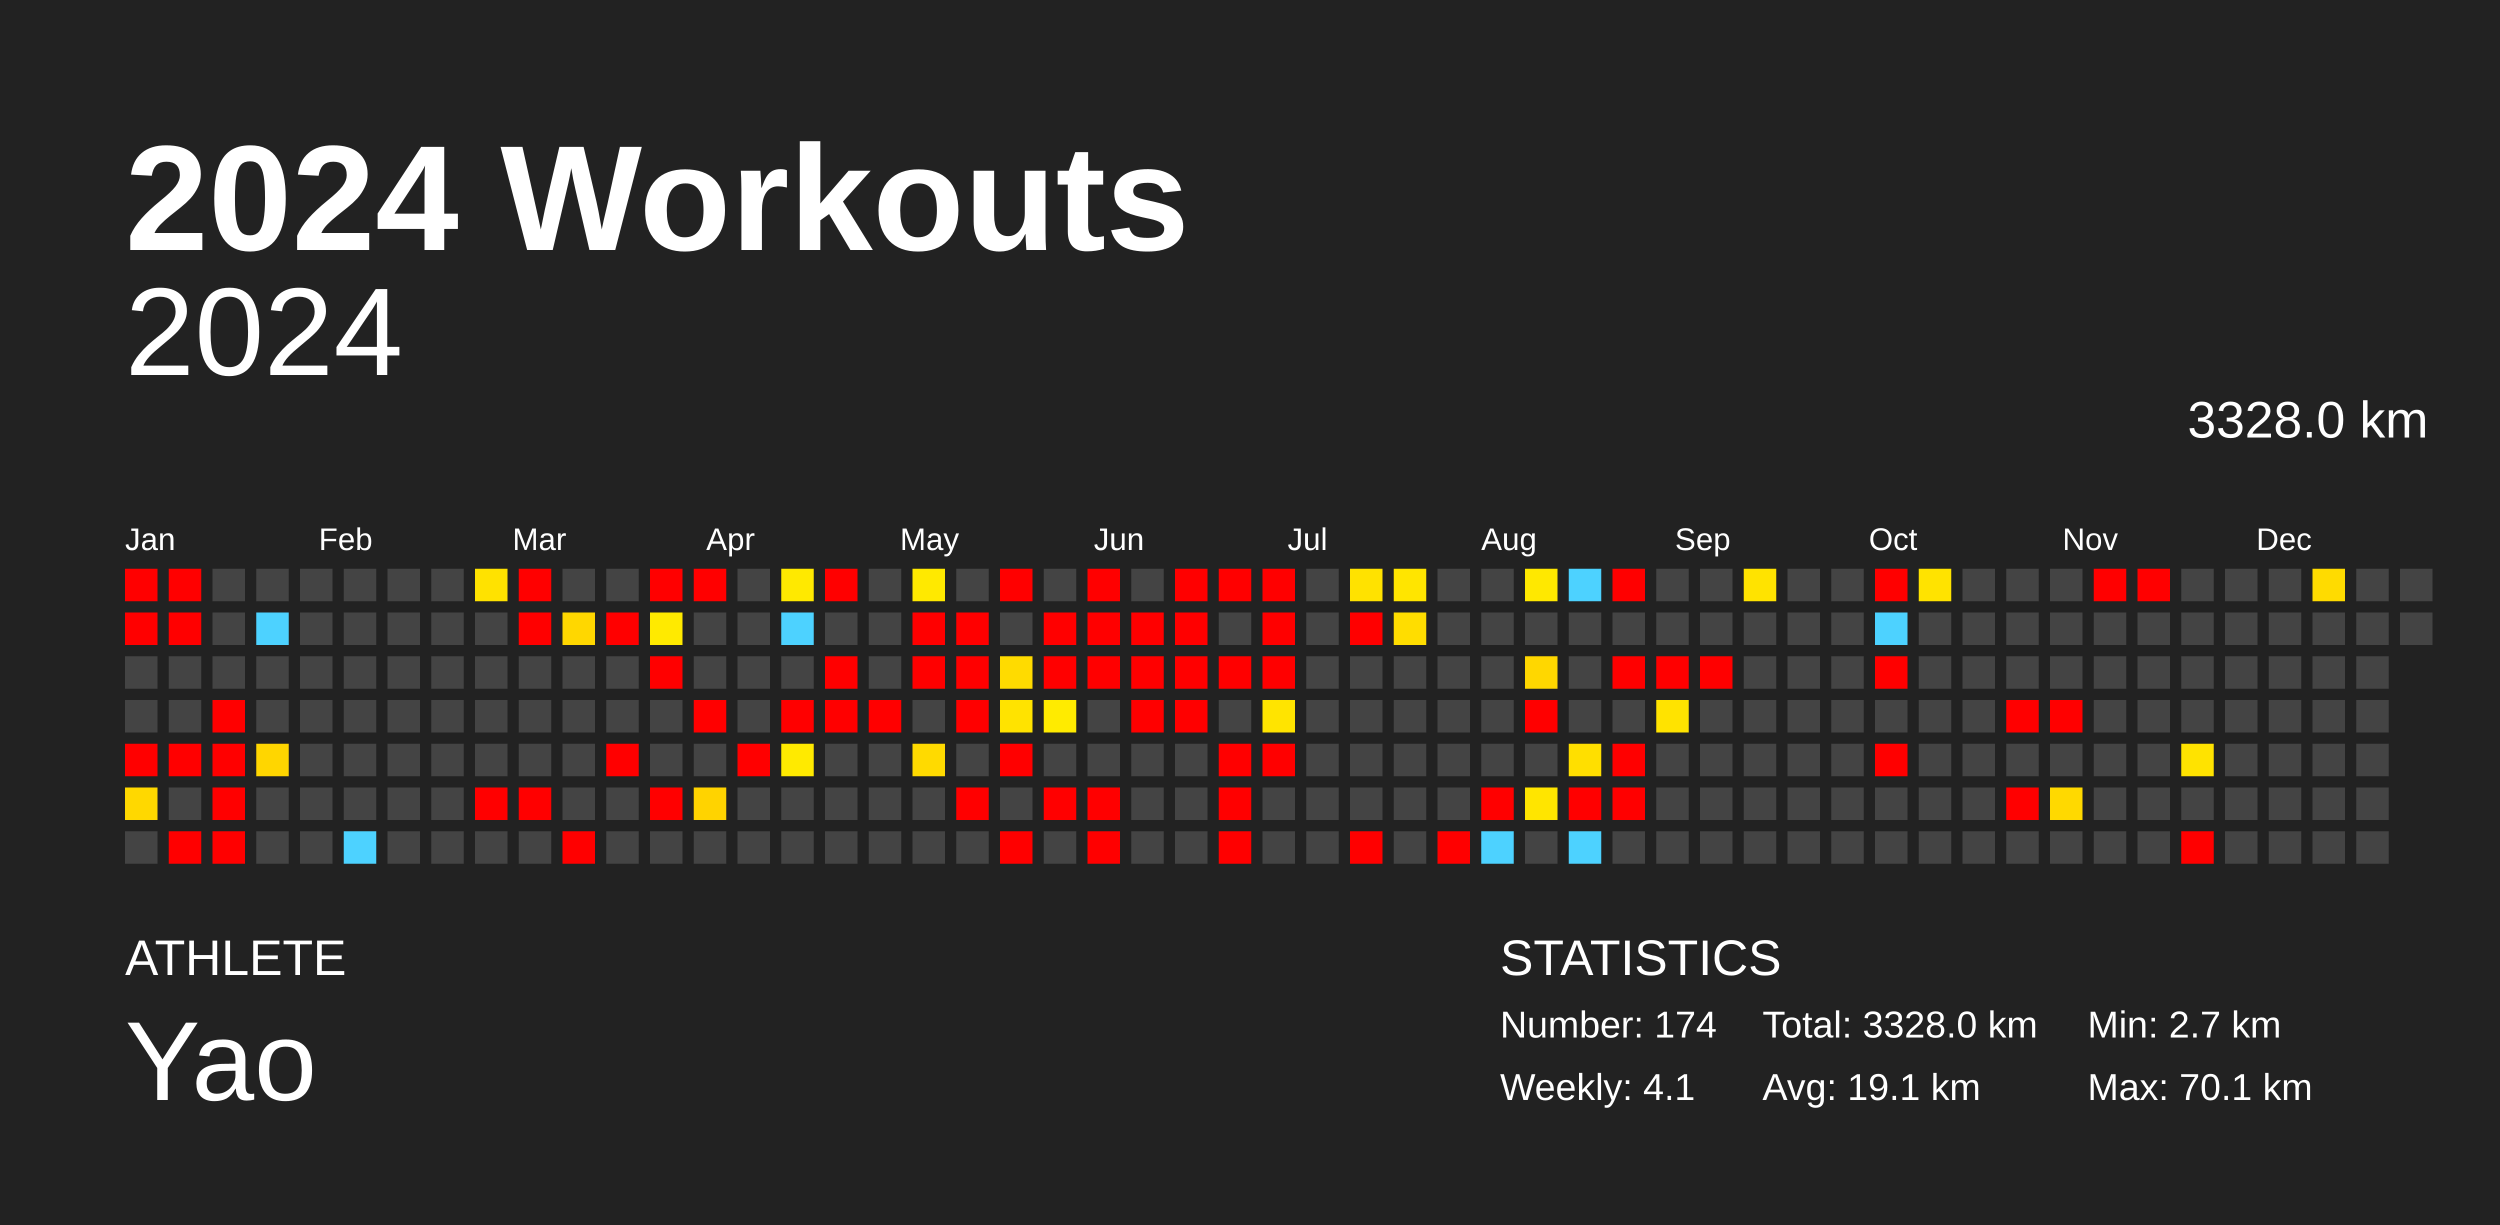
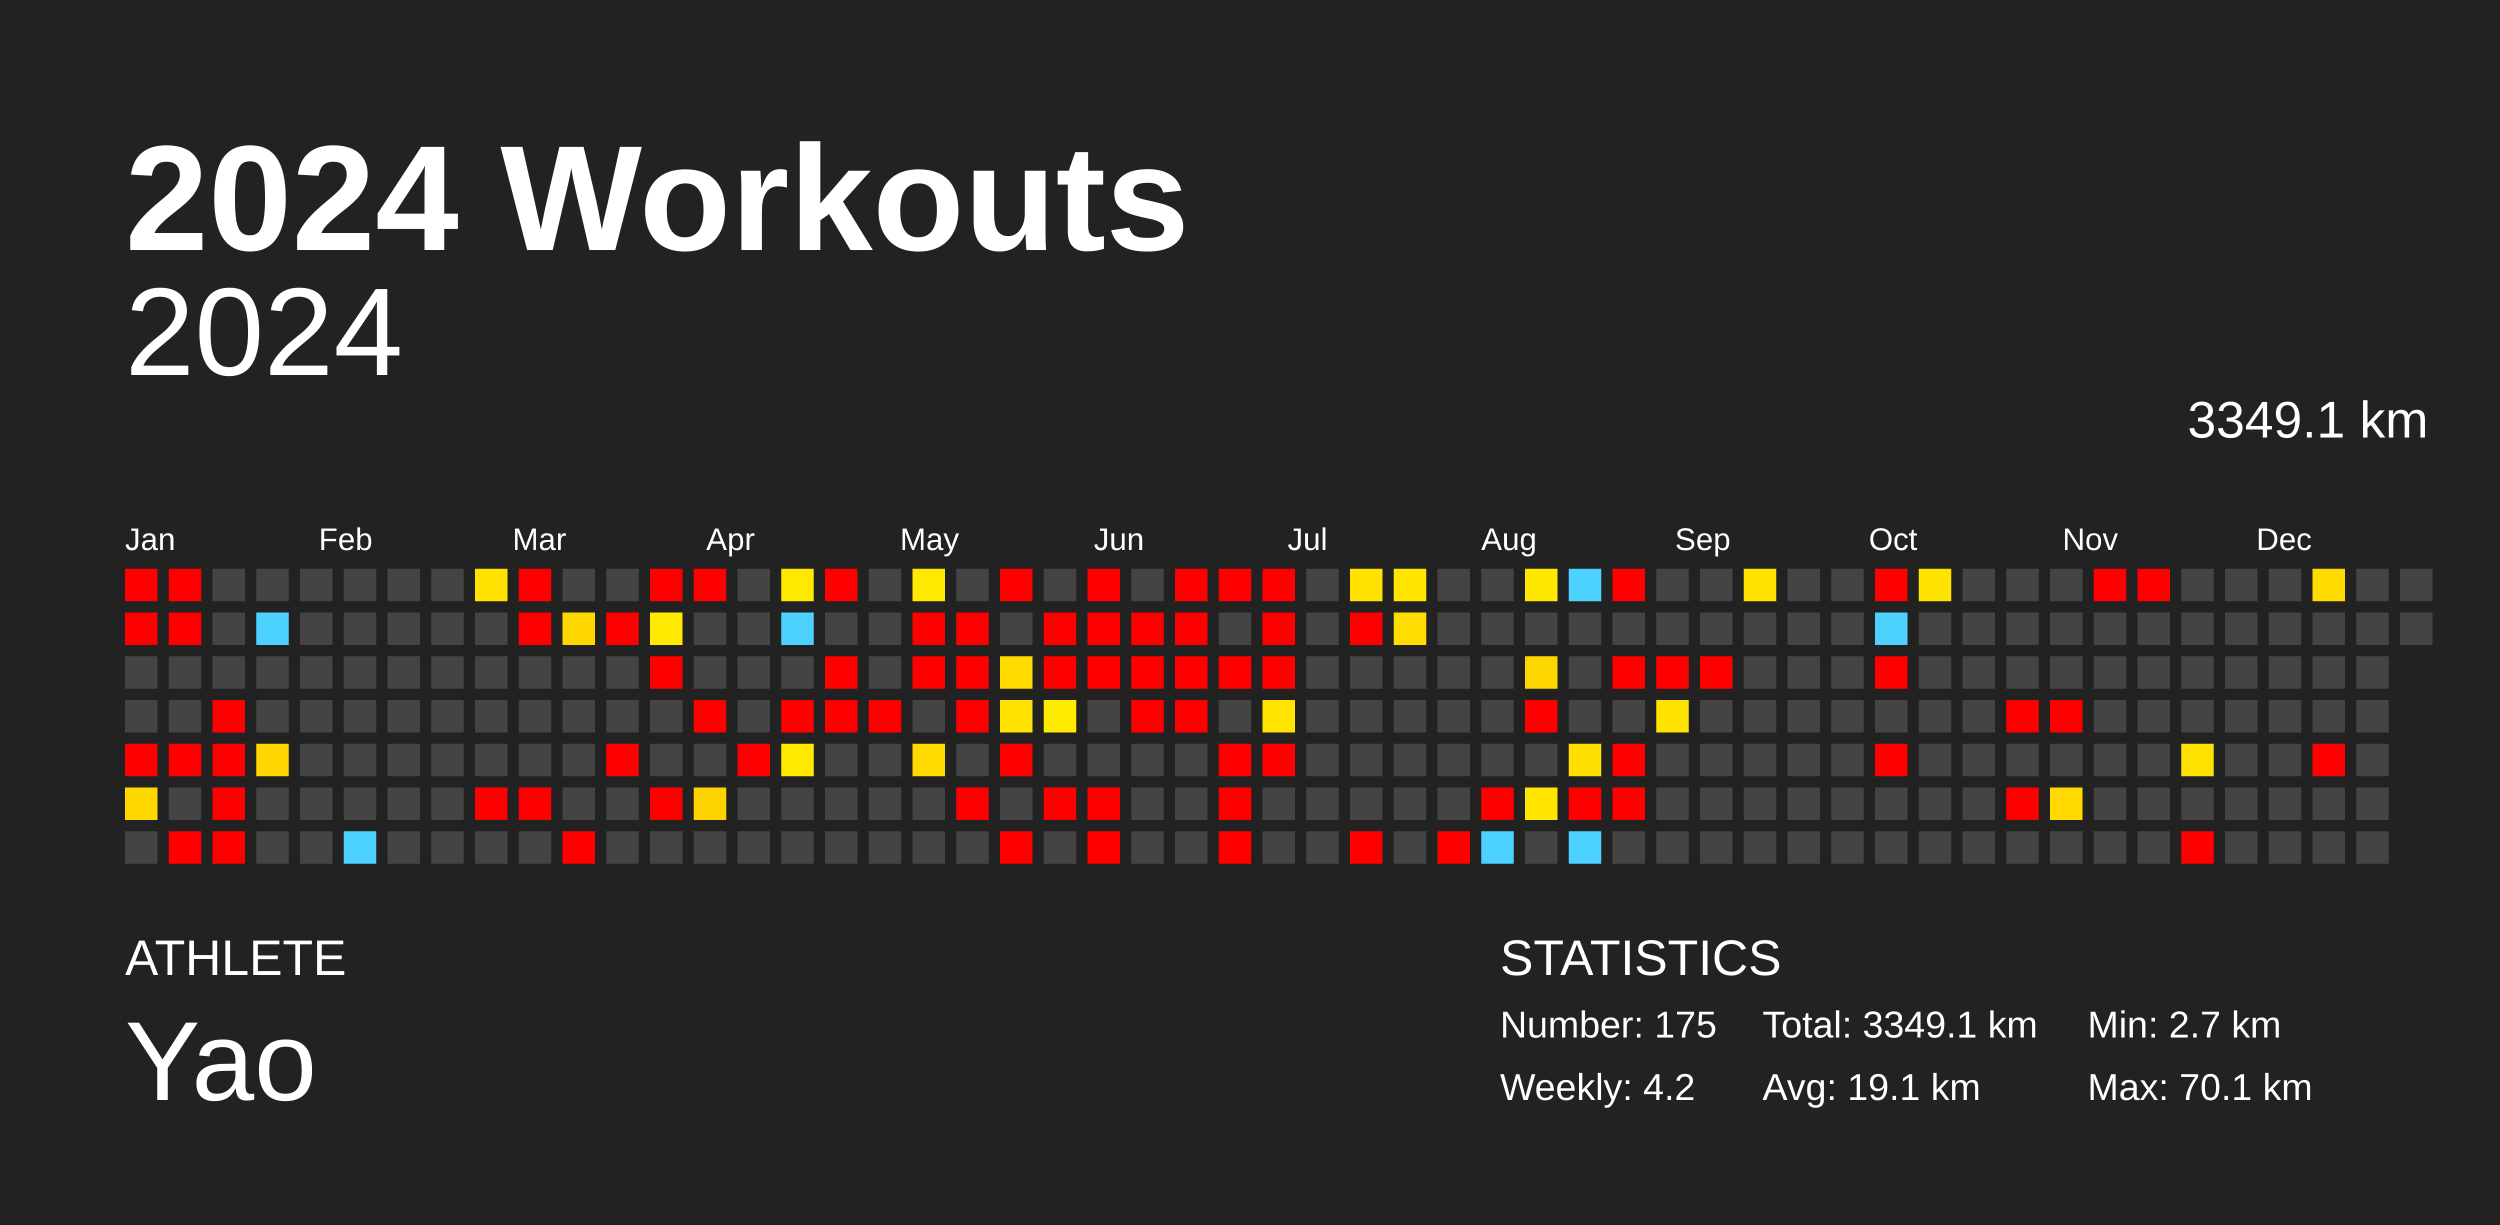
<svg xmlns="http://www.w3.org/2000/svg" baseProfile="full" height="98mm" version="1.1" viewBox="0,0,200,98" width="200mm">
  <defs />
  <rect fill="#222222" height="98" width="200" x="0" y="0" />
  <text fill="#FFFFFF" style="font-size:12px; font-family:Arial; font-weight:bold;" x="10" y="20">2024 Workouts</text>
  <text fill="#FFFFFF" style="font-size:4px; font-family:Arial" x="10" y="78">ATHLETE</text>
  <text fill="#FFFFFF" style="font-size:9px; font-family:Arial" x="10" y="88">Yao</text>
  <text fill="#FFFFFF" style="font-size:4px; font-family:Arial" x="120" y="78">STATISTICS</text>
-   <text fill="#FFFFFF" style="font-size:3px; font-family:Arial" x="120" y="83">Number: 174</text>
-   <text fill="#FFFFFF" style="font-size:3px; font-family:Arial" x="120" y="88">Weekly: 4.1</text>
-   <text fill="#FFFFFF" style="font-size:3px; font-family:Arial" x="141" y="83">Total: 3328.0 km</text>
+   <text fill="#FFFFFF" style="font-size:3px; font-family:Arial" x="120" y="83">Number: 175</text>
+   <text fill="#FFFFFF" style="font-size:3px; font-family:Arial" x="120" y="88">Weekly: 4.2</text>
+   <text fill="#FFFFFF" style="font-size:3px; font-family:Arial" x="141" y="83">Total: 3349.1 km</text>
  <text fill="#FFFFFF" style="font-size:3px; font-family:Arial" x="141" y="88">Avg: 19.1 km</text>
  <text fill="#FFFFFF" style="font-size:3px; font-family:Arial" x="167" y="83">Min: 2.7 km</text>
  <text fill="#FFFFFF" style="font-size:3px; font-family:Arial" x="167" y="88">Max: 70.1 km</text>
  <text alignment-baseline="hanging" fill="#FFFFFF" style="font-size:10.0px; font-family:Arial;" x="10" y="30">2024</text>
-   <text alignment-baseline="hanging" fill="#FFFFFF" style="font-size:4.125px; font-family:Arial;" x="175" y="35">3328.0 km</text>
+   <text alignment-baseline="hanging" fill="#FFFFFF" style="font-size:4.125px; font-family:Arial;" x="175" y="35">3349.1 km</text>
  <text fill="#FFFFFF" style="font-size:2.5px; font-family:Arial" x="10.0" y="44">Jan</text>
  <text fill="#FFFFFF" style="font-size:2.5px; font-family:Arial" x="25.5" y="44">Feb</text>
  <text fill="#FFFFFF" style="font-size:2.5px; font-family:Arial" x="41.0" y="44">Mar</text>
  <text fill="#FFFFFF" style="font-size:2.5px; font-family:Arial" x="56.5" y="44">Apr</text>
  <text fill="#FFFFFF" style="font-size:2.5px; font-family:Arial" x="72.0" y="44">May</text>
  <text fill="#FFFFFF" style="font-size:2.5px; font-family:Arial" x="87.5" y="44">Jun</text>
  <text fill="#FFFFFF" style="font-size:2.5px; font-family:Arial" x="103.0" y="44">Jul</text>
  <text fill="#FFFFFF" style="font-size:2.5px; font-family:Arial" x="118.5" y="44">Aug</text>
  <text fill="#FFFFFF" style="font-size:2.5px; font-family:Arial" x="134.0" y="44">Sep</text>
  <text fill="#FFFFFF" style="font-size:2.5px; font-family:Arial" x="149.5" y="44">Oct</text>
  <text fill="#FFFFFF" style="font-size:2.5px; font-family:Arial" x="165.0" y="44">Nov</text>
  <text fill="#FFFFFF" style="font-size:2.5px; font-family:Arial" x="180.5" y="44">Dec</text>
  <rect fill="red" height="2.6" width="2.6" x="10.0" y="45.5" />
  <rect fill="red" height="2.6" width="2.6" x="10.0" y="49.0" />
  <rect fill="#444444" height="2.6" width="2.6" x="10.0" y="52.5" />
  <rect fill="#444444" height="2.6" width="2.6" x="10.0" y="56.0" />
  <rect fill="red" height="2.6" width="2.6" x="10.0" y="59.5" />
  <rect fill="#ffd800" height="2.6" width="2.6" x="10.0" y="63.0" />
  <rect fill="#444444" height="2.6" width="2.6" x="10.0" y="66.5" />
  <rect fill="red" height="2.6" width="2.6" x="13.5" y="45.5" />
  <rect fill="red" height="2.6" width="2.6" x="13.5" y="49.0" />
  <rect fill="#444444" height="2.6" width="2.6" x="13.5" y="52.5" />
  <rect fill="#444444" height="2.6" width="2.6" x="13.5" y="56.0" />
  <rect fill="red" height="2.6" width="2.6" x="13.5" y="59.5" />
  <rect fill="#444444" height="2.6" width="2.6" x="13.5" y="63.0" />
  <rect fill="red" height="2.6" width="2.6" x="13.5" y="66.5" />
  <rect fill="#444444" height="2.6" width="2.6" x="17.0" y="45.5" />
  <rect fill="#444444" height="2.6" width="2.6" x="17.0" y="49.0" />
  <rect fill="#444444" height="2.6" width="2.6" x="17.0" y="52.5" />
  <rect fill="red" height="2.6" width="2.6" x="17.0" y="56.0" />
  <rect fill="red" height="2.6" width="2.6" x="17.0" y="59.5" />
  <rect fill="red" height="2.6" width="2.6" x="17.0" y="63.0" />
  <rect fill="red" height="2.6" width="2.6" x="17.0" y="66.5" />
  <rect fill="#444444" height="2.6" width="2.6" x="20.5" y="45.5" />
  <rect fill="#4dd2ff" height="2.6" width="2.6" x="20.5" y="49.0" />
  <rect fill="#444444" height="2.6" width="2.6" x="20.5" y="52.5" />
  <rect fill="#444444" height="2.6" width="2.6" x="20.5" y="56.0" />
  <rect fill="#ffd600" height="2.6" width="2.6" x="20.5" y="59.5" />
  <rect fill="#444444" height="2.6" width="2.6" x="20.5" y="63.0" />
  <rect fill="#444444" height="2.6" width="2.6" x="20.5" y="66.5" />
  <rect fill="#444444" height="2.6" width="2.6" x="24.0" y="45.5" />
  <rect fill="#444444" height="2.6" width="2.6" x="24.0" y="49.0" />
  <rect fill="#444444" height="2.6" width="2.6" x="24.0" y="52.5" />
  <rect fill="#444444" height="2.6" width="2.6" x="24.0" y="56.0" />
  <rect fill="#444444" height="2.6" width="2.6" x="24.0" y="59.5" />
  <rect fill="#444444" height="2.6" width="2.6" x="24.0" y="63.0" />
  <rect fill="#444444" height="2.6" width="2.6" x="24.0" y="66.5" />
  <rect fill="#444444" height="2.6" width="2.6" x="27.5" y="45.5" />
  <rect fill="#444444" height="2.6" width="2.6" x="27.5" y="49.0" />
  <rect fill="#444444" height="2.6" width="2.6" x="27.5" y="52.5" />
  <rect fill="#444444" height="2.6" width="2.6" x="27.5" y="56.0" />
  <rect fill="#444444" height="2.6" width="2.6" x="27.5" y="59.5" />
  <rect fill="#444444" height="2.6" width="2.6" x="27.5" y="63.0" />
  <rect fill="#4dd2ff" height="2.6" width="2.6" x="27.5" y="66.5" />
  <rect fill="#444444" height="2.6" width="2.6" x="31.0" y="45.5" />
  <rect fill="#444444" height="2.6" width="2.6" x="31.0" y="49.0" />
  <rect fill="#444444" height="2.6" width="2.6" x="31.0" y="52.5" />
  <rect fill="#444444" height="2.6" width="2.6" x="31.0" y="56.0" />
  <rect fill="#444444" height="2.6" width="2.6" x="31.0" y="59.5" />
  <rect fill="#444444" height="2.6" width="2.6" x="31.0" y="63.0" />
  <rect fill="#444444" height="2.6" width="2.6" x="31.0" y="66.5" />
  <rect fill="#444444" height="2.6" width="2.6" x="34.5" y="45.5" />
  <rect fill="#444444" height="2.6" width="2.6" x="34.5" y="49.0" />
  <rect fill="#444444" height="2.6" width="2.6" x="34.5" y="52.5" />
  <rect fill="#444444" height="2.6" width="2.6" x="34.5" y="56.0" />
  <rect fill="#444444" height="2.6" width="2.6" x="34.5" y="59.5" />
  <rect fill="#444444" height="2.6" width="2.6" x="34.5" y="63.0" />
  <rect fill="#444444" height="2.6" width="2.6" x="34.5" y="66.5" />
  <rect fill="#ffe200" height="2.6" width="2.6" x="38.0" y="45.5" />
  <rect fill="#444444" height="2.6" width="2.6" x="38.0" y="49.0" />
  <rect fill="#444444" height="2.6" width="2.6" x="38.0" y="52.5" />
  <rect fill="#444444" height="2.6" width="2.6" x="38.0" y="56.0" />
  <rect fill="#444444" height="2.6" width="2.6" x="38.0" y="59.5" />
  <rect fill="red" height="2.6" width="2.6" x="38.0" y="63.0" />
  <rect fill="#444444" height="2.6" width="2.6" x="38.0" y="66.5" />
  <rect fill="red" height="2.6" width="2.6" x="41.5" y="45.5" />
  <rect fill="red" height="2.6" width="2.6" x="41.5" y="49.0" />
  <rect fill="#444444" height="2.6" width="2.6" x="41.5" y="52.5" />
  <rect fill="#444444" height="2.6" width="2.6" x="41.5" y="56.0" />
  <rect fill="#444444" height="2.6" width="2.6" x="41.5" y="59.5" />
  <rect fill="red" height="2.6" width="2.6" x="41.5" y="63.0" />
  <rect fill="#444444" height="2.6" width="2.6" x="41.5" y="66.5" />
  <rect fill="#444444" height="2.6" width="2.6" x="45.0" y="45.5" />
  <rect fill="#ffd700" height="2.6" width="2.6" x="45.0" y="49.0" />
  <rect fill="#444444" height="2.6" width="2.6" x="45.0" y="52.5" />
  <rect fill="#444444" height="2.6" width="2.6" x="45.0" y="56.0" />
  <rect fill="#444444" height="2.6" width="2.6" x="45.0" y="59.5" />
  <rect fill="#444444" height="2.6" width="2.6" x="45.0" y="63.0" />
  <rect fill="red" height="2.6" width="2.6" x="45.0" y="66.5" />
  <rect fill="#444444" height="2.6" width="2.6" x="48.5" y="45.5" />
  <rect fill="red" height="2.6" width="2.6" x="48.5" y="49.0" />
  <rect fill="#444444" height="2.6" width="2.6" x="48.5" y="52.5" />
  <rect fill="#444444" height="2.6" width="2.6" x="48.5" y="56.0" />
  <rect fill="red" height="2.6" width="2.6" x="48.5" y="59.5" />
  <rect fill="#444444" height="2.6" width="2.6" x="48.5" y="63.0" />
  <rect fill="#444444" height="2.6" width="2.6" x="48.5" y="66.5" />
  <rect fill="red" height="2.6" width="2.6" x="52.0" y="45.5" />
  <rect fill="#ffea00" height="2.6" width="2.6" x="52.0" y="49.0" />
  <rect fill="red" height="2.6" width="2.6" x="52.0" y="52.5" />
  <rect fill="#444444" height="2.6" width="2.6" x="52.0" y="56.0" />
  <rect fill="#444444" height="2.6" width="2.6" x="52.0" y="59.5" />
  <rect fill="red" height="2.6" width="2.6" x="52.0" y="63.0" />
  <rect fill="#444444" height="2.6" width="2.6" x="52.0" y="66.5" />
  <rect fill="red" height="2.6" width="2.6" x="55.5" y="45.5" />
  <rect fill="#444444" height="2.6" width="2.6" x="55.5" y="49.0" />
  <rect fill="#444444" height="2.6" width="2.6" x="55.5" y="52.5" />
  <rect fill="red" height="2.6" width="2.6" x="55.5" y="56.0" />
  <rect fill="#444444" height="2.6" width="2.6" x="55.5" y="59.5" />
  <rect fill="#ffd300" height="2.6" width="2.6" x="55.5" y="63.0" />
  <rect fill="#444444" height="2.6" width="2.6" x="55.5" y="66.5" />
  <rect fill="#444444" height="2.6" width="2.6" x="59.0" y="45.5" />
  <rect fill="#444444" height="2.6" width="2.6" x="59.0" y="49.0" />
  <rect fill="#444444" height="2.6" width="2.6" x="59.0" y="52.5" />
  <rect fill="#444444" height="2.6" width="2.6" x="59.0" y="56.0" />
  <rect fill="red" height="2.6" width="2.6" x="59.0" y="59.5" />
  <rect fill="#444444" height="2.6" width="2.6" x="59.0" y="63.0" />
  <rect fill="#444444" height="2.6" width="2.6" x="59.0" y="66.5" />
  <rect fill="#ffe900" height="2.6" width="2.6" x="62.5" y="45.5" />
  <rect fill="#4dd2ff" height="2.6" width="2.6" x="62.5" y="49.0" />
  <rect fill="#444444" height="2.6" width="2.6" x="62.5" y="52.5" />
  <rect fill="red" height="2.6" width="2.6" x="62.5" y="56.0" />
  <rect fill="#ffea00" height="2.6" width="2.6" x="62.5" y="59.5" />
  <rect fill="#444444" height="2.6" width="2.6" x="62.5" y="63.0" />
  <rect fill="#444444" height="2.6" width="2.6" x="62.5" y="66.5" />
  <rect fill="red" height="2.6" width="2.6" x="66.0" y="45.5" />
  <rect fill="#444444" height="2.6" width="2.6" x="66.0" y="49.0" />
  <rect fill="red" height="2.6" width="2.6" x="66.0" y="52.5" />
  <rect fill="red" height="2.6" width="2.6" x="66.0" y="56.0" />
  <rect fill="#444444" height="2.6" width="2.6" x="66.0" y="59.5" />
  <rect fill="#444444" height="2.6" width="2.6" x="66.0" y="63.0" />
  <rect fill="#444444" height="2.6" width="2.6" x="66.0" y="66.5" />
  <rect fill="#444444" height="2.6" width="2.6" x="69.5" y="45.5" />
  <rect fill="#444444" height="2.6" width="2.6" x="69.5" y="49.0" />
  <rect fill="#444444" height="2.6" width="2.6" x="69.5" y="52.5" />
  <rect fill="red" height="2.6" width="2.6" x="69.5" y="56.0" />
  <rect fill="#444444" height="2.6" width="2.6" x="69.5" y="59.5" />
  <rect fill="#444444" height="2.6" width="2.6" x="69.5" y="63.0" />
  <rect fill="#444444" height="2.6" width="2.6" x="69.5" y="66.5" />
  <rect fill="#ffe900" height="2.6" width="2.6" x="73.0" y="45.5" />
  <rect fill="red" height="2.6" width="2.6" x="73.0" y="49.0" />
  <rect fill="red" height="2.6" width="2.6" x="73.0" y="52.5" />
  <rect fill="#444444" height="2.6" width="2.6" x="73.0" y="56.0" />
  <rect fill="#ffda00" height="2.6" width="2.6" x="73.0" y="59.5" />
  <rect fill="#444444" height="2.6" width="2.6" x="73.0" y="63.0" />
  <rect fill="#444444" height="2.6" width="2.6" x="73.0" y="66.5" />
  <rect fill="#444444" height="2.6" width="2.6" x="76.5" y="45.5" />
  <rect fill="red" height="2.6" width="2.6" x="76.5" y="49.0" />
  <rect fill="red" height="2.6" width="2.6" x="76.5" y="52.5" />
  <rect fill="red" height="2.6" width="2.6" x="76.5" y="56.0" />
  <rect fill="#444444" height="2.6" width="2.6" x="76.5" y="59.5" />
  <rect fill="red" height="2.6" width="2.6" x="76.5" y="63.0" />
  <rect fill="#444444" height="2.6" width="2.6" x="76.5" y="66.5" />
  <rect fill="red" height="2.6" width="2.6" x="80.0" y="45.5" />
  <rect fill="#444444" height="2.6" width="2.6" x="80.0" y="49.0" />
  <rect fill="#ffdb00" height="2.6" width="2.6" x="80.0" y="52.5" />
  <rect fill="#ffe300" height="2.6" width="2.6" x="80.0" y="56.0" />
  <rect fill="red" height="2.6" width="2.6" x="80.0" y="59.5" />
  <rect fill="#444444" height="2.6" width="2.6" x="80.0" y="63.0" />
  <rect fill="red" height="2.6" width="2.6" x="80.0" y="66.5" />
  <rect fill="#444444" height="2.6" width="2.6" x="83.5" y="45.5" />
  <rect fill="red" height="2.6" width="2.6" x="83.5" y="49.0" />
  <rect fill="red" height="2.6" width="2.6" x="83.5" y="52.5" />
  <rect fill="#ffeb00" height="2.6" width="2.6" x="83.5" y="56.0" />
  <rect fill="#444444" height="2.6" width="2.6" x="83.5" y="59.5" />
  <rect fill="red" height="2.6" width="2.6" x="83.5" y="63.0" />
  <rect fill="#444444" height="2.6" width="2.6" x="83.5" y="66.5" />
  <rect fill="red" height="2.6" width="2.6" x="87.0" y="45.5" />
  <rect fill="red" height="2.6" width="2.6" x="87.0" y="49.0" />
  <rect fill="red" height="2.6" width="2.6" x="87.0" y="52.5" />
  <rect fill="#444444" height="2.6" width="2.6" x="87.0" y="56.0" />
  <rect fill="#444444" height="2.6" width="2.6" x="87.0" y="59.5" />
  <rect fill="red" height="2.6" width="2.6" x="87.0" y="63.0" />
  <rect fill="red" height="2.6" width="2.6" x="87.0" y="66.5" />
  <rect fill="#444444" height="2.6" width="2.6" x="90.5" y="45.5" />
  <rect fill="red" height="2.6" width="2.6" x="90.5" y="49.0" />
  <rect fill="red" height="2.6" width="2.6" x="90.5" y="52.5" />
  <rect fill="red" height="2.6" width="2.6" x="90.5" y="56.0" />
  <rect fill="#444444" height="2.6" width="2.6" x="90.5" y="59.5" />
  <rect fill="#444444" height="2.6" width="2.6" x="90.5" y="63.0" />
  <rect fill="#444444" height="2.6" width="2.6" x="90.5" y="66.5" />
  <rect fill="red" height="2.6" width="2.6" x="94.0" y="45.5" />
  <rect fill="red" height="2.6" width="2.6" x="94.0" y="49.0" />
  <rect fill="red" height="2.6" width="2.6" x="94.0" y="52.5" />
  <rect fill="red" height="2.6" width="2.6" x="94.0" y="56.0" />
  <rect fill="#444444" height="2.6" width="2.6" x="94.0" y="59.5" />
  <rect fill="#444444" height="2.6" width="2.6" x="94.0" y="63.0" />
  <rect fill="#444444" height="2.6" width="2.6" x="94.0" y="66.5" />
  <rect fill="red" height="2.6" width="2.6" x="97.5" y="45.5" />
  <rect fill="#444444" height="2.6" width="2.6" x="97.5" y="49.0" />
  <rect fill="red" height="2.6" width="2.6" x="97.5" y="52.5" />
  <rect fill="#444444" height="2.6" width="2.6" x="97.5" y="56.0" />
  <rect fill="red" height="2.6" width="2.6" x="97.5" y="59.5" />
  <rect fill="red" height="2.6" width="2.6" x="97.5" y="63.0" />
  <rect fill="red" height="2.6" width="2.6" x="97.5" y="66.5" />
  <rect fill="red" height="2.6" width="2.6" x="101.0" y="45.5" />
  <rect fill="red" height="2.6" width="2.6" x="101.0" y="49.0" />
  <rect fill="red" height="2.6" width="2.6" x="101.0" y="52.5" />
  <rect fill="#ffe400" height="2.6" width="2.6" x="101.0" y="56.0" />
  <rect fill="red" height="2.6" width="2.6" x="101.0" y="59.5" />
  <rect fill="#444444" height="2.6" width="2.6" x="101.0" y="63.0" />
  <rect fill="#444444" height="2.6" width="2.6" x="101.0" y="66.5" />
  <rect fill="#444444" height="2.6" width="2.6" x="104.5" y="45.5" />
  <rect fill="#444444" height="2.6" width="2.6" x="104.5" y="49.0" />
  <rect fill="#444444" height="2.6" width="2.6" x="104.5" y="52.5" />
  <rect fill="#444444" height="2.6" width="2.6" x="104.5" y="56.0" />
  <rect fill="#444444" height="2.6" width="2.6" x="104.5" y="59.5" />
  <rect fill="#444444" height="2.6" width="2.6" x="104.5" y="63.0" />
  <rect fill="#444444" height="2.6" width="2.6" x="104.5" y="66.5" />
  <rect fill="#ffe200" height="2.6" width="2.6" x="108.0" y="45.5" />
  <rect fill="red" height="2.6" width="2.6" x="108.0" y="49.0" />
  <rect fill="#444444" height="2.6" width="2.6" x="108.0" y="52.5" />
  <rect fill="#444444" height="2.6" width="2.6" x="108.0" y="56.0" />
  <rect fill="#444444" height="2.6" width="2.6" x="108.0" y="59.5" />
  <rect fill="#444444" height="2.6" width="2.6" x="108.0" y="63.0" />
  <rect fill="red" height="2.6" width="2.6" x="108.0" y="66.5" />
  <rect fill="#ffe500" height="2.6" width="2.6" x="111.5" y="45.5" />
  <rect fill="#ffdd00" height="2.6" width="2.6" x="111.5" y="49.0" />
  <rect fill="#444444" height="2.6" width="2.6" x="111.5" y="52.5" />
  <rect fill="#444444" height="2.6" width="2.6" x="111.5" y="56.0" />
  <rect fill="#444444" height="2.6" width="2.6" x="111.5" y="59.5" />
  <rect fill="#444444" height="2.6" width="2.6" x="111.5" y="63.0" />
  <rect fill="#444444" height="2.6" width="2.6" x="111.5" y="66.5" />
  <rect fill="#444444" height="2.6" width="2.6" x="115.0" y="45.5" />
  <rect fill="#444444" height="2.6" width="2.6" x="115.0" y="49.0" />
  <rect fill="#444444" height="2.6" width="2.6" x="115.0" y="52.5" />
  <rect fill="#444444" height="2.6" width="2.6" x="115.0" y="56.0" />
  <rect fill="#444444" height="2.6" width="2.6" x="115.0" y="59.5" />
  <rect fill="#444444" height="2.6" width="2.6" x="115.0" y="63.0" />
  <rect fill="red" height="2.6" width="2.6" x="115.0" y="66.5" />
  <rect fill="#444444" height="2.6" width="2.6" x="118.5" y="45.5" />
  <rect fill="#444444" height="2.6" width="2.6" x="118.5" y="49.0" />
  <rect fill="#444444" height="2.6" width="2.6" x="118.5" y="52.5" />
  <rect fill="#444444" height="2.6" width="2.6" x="118.5" y="56.0" />
  <rect fill="#444444" height="2.6" width="2.6" x="118.5" y="59.5" />
  <rect fill="red" height="2.6" width="2.6" x="118.5" y="63.0" />
  <rect fill="#4dd2ff" height="2.6" width="2.6" x="118.5" y="66.5" />
  <rect fill="#ffe800" height="2.6" width="2.6" x="122.0" y="45.5" />
  <rect fill="#444444" height="2.6" width="2.6" x="122.0" y="49.0" />
  <rect fill="#ffd700" height="2.6" width="2.6" x="122.0" y="52.5" />
  <rect fill="red" height="2.6" width="2.6" x="122.0" y="56.0" />
  <rect fill="#444444" height="2.6" width="2.6" x="122.0" y="59.5" />
  <rect fill="#ffe500" height="2.6" width="2.6" x="122.0" y="63.0" />
  <rect fill="#444444" height="2.6" width="2.6" x="122.0" y="66.5" />
  <rect fill="#4dd2ff" height="2.6" width="2.6" x="125.5" y="45.5" />
  <rect fill="#444444" height="2.6" width="2.6" x="125.5" y="49.0" />
  <rect fill="#444444" height="2.6" width="2.6" x="125.5" y="52.5" />
  <rect fill="#444444" height="2.6" width="2.6" x="125.5" y="56.0" />
  <rect fill="#ffdf00" height="2.6" width="2.6" x="125.5" y="59.5" />
  <rect fill="red" height="2.6" width="2.6" x="125.5" y="63.0" />
  <rect fill="#4dd2ff" height="2.6" width="2.6" x="125.5" y="66.5" />
  <rect fill="red" height="2.6" width="2.6" x="129.0" y="45.5" />
  <rect fill="#444444" height="2.6" width="2.6" x="129.0" y="49.0" />
  <rect fill="red" height="2.6" width="2.6" x="129.0" y="52.5" />
  <rect fill="#444444" height="2.6" width="2.6" x="129.0" y="56.0" />
  <rect fill="red" height="2.6" width="2.6" x="129.0" y="59.5" />
  <rect fill="red" height="2.6" width="2.6" x="129.0" y="63.0" />
  <rect fill="#444444" height="2.6" width="2.6" x="129.0" y="66.5" />
  <rect fill="#444444" height="2.6" width="2.6" x="132.5" y="45.5" />
  <rect fill="#444444" height="2.6" width="2.6" x="132.5" y="49.0" />
  <rect fill="red" height="2.6" width="2.6" x="132.5" y="52.5" />
  <rect fill="#ffe300" height="2.6" width="2.6" x="132.5" y="56.0" />
  <rect fill="#444444" height="2.6" width="2.6" x="132.5" y="59.5" />
  <rect fill="#444444" height="2.6" width="2.6" x="132.5" y="63.0" />
  <rect fill="#444444" height="2.6" width="2.6" x="132.5" y="66.5" />
  <rect fill="#444444" height="2.6" width="2.6" x="136.0" y="45.5" />
  <rect fill="#444444" height="2.6" width="2.6" x="136.0" y="49.0" />
  <rect fill="red" height="2.6" width="2.6" x="136.0" y="52.5" />
  <rect fill="#444444" height="2.6" width="2.6" x="136.0" y="56.0" />
  <rect fill="#444444" height="2.6" width="2.6" x="136.0" y="59.5" />
  <rect fill="#444444" height="2.6" width="2.6" x="136.0" y="63.0" />
  <rect fill="#444444" height="2.6" width="2.6" x="136.0" y="66.5" />
  <rect fill="#ffe300" height="2.6" width="2.6" x="139.5" y="45.5" />
  <rect fill="#444444" height="2.6" width="2.6" x="139.5" y="49.0" />
  <rect fill="#444444" height="2.6" width="2.6" x="139.5" y="52.5" />
  <rect fill="#444444" height="2.6" width="2.6" x="139.5" y="56.0" />
  <rect fill="#444444" height="2.6" width="2.6" x="139.5" y="59.5" />
  <rect fill="#444444" height="2.6" width="2.6" x="139.5" y="63.0" />
  <rect fill="#444444" height="2.6" width="2.6" x="139.5" y="66.5" />
  <rect fill="#444444" height="2.6" width="2.6" x="143.0" y="45.5" />
  <rect fill="#444444" height="2.6" width="2.6" x="143.0" y="49.0" />
  <rect fill="#444444" height="2.6" width="2.6" x="143.0" y="52.5" />
  <rect fill="#444444" height="2.6" width="2.6" x="143.0" y="56.0" />
  <rect fill="#444444" height="2.6" width="2.6" x="143.0" y="59.5" />
  <rect fill="#444444" height="2.6" width="2.6" x="143.0" y="63.0" />
  <rect fill="#444444" height="2.6" width="2.6" x="143.0" y="66.5" />
  <rect fill="#444444" height="2.6" width="2.6" x="146.5" y="45.5" />
  <rect fill="#444444" height="2.6" width="2.6" x="146.5" y="49.0" />
  <rect fill="#444444" height="2.6" width="2.6" x="146.5" y="52.5" />
  <rect fill="#444444" height="2.6" width="2.6" x="146.5" y="56.0" />
  <rect fill="#444444" height="2.6" width="2.6" x="146.5" y="59.5" />
  <rect fill="#444444" height="2.6" width="2.6" x="146.5" y="63.0" />
  <rect fill="#444444" height="2.6" width="2.6" x="146.5" y="66.5" />
  <rect fill="red" height="2.6" width="2.6" x="150.0" y="45.5" />
  <rect fill="#4dd2ff" height="2.6" width="2.6" x="150.0" y="49.0" />
  <rect fill="red" height="2.6" width="2.6" x="150.0" y="52.5" />
  <rect fill="#444444" height="2.6" width="2.6" x="150.0" y="56.0" />
  <rect fill="red" height="2.6" width="2.6" x="150.0" y="59.5" />
  <rect fill="#444444" height="2.6" width="2.6" x="150.0" y="63.0" />
  <rect fill="#444444" height="2.6" width="2.6" x="150.0" y="66.5" />
  <rect fill="#ffe300" height="2.6" width="2.6" x="153.5" y="45.5" />
  <rect fill="#444444" height="2.6" width="2.6" x="153.5" y="49.0" />
  <rect fill="#444444" height="2.6" width="2.6" x="153.5" y="52.5" />
  <rect fill="#444444" height="2.6" width="2.6" x="153.5" y="56.0" />
  <rect fill="#444444" height="2.6" width="2.6" x="153.5" y="59.5" />
  <rect fill="#444444" height="2.6" width="2.6" x="153.5" y="63.0" />
  <rect fill="#444444" height="2.6" width="2.6" x="153.5" y="66.5" />
  <rect fill="#444444" height="2.6" width="2.6" x="157.0" y="45.5" />
  <rect fill="#444444" height="2.6" width="2.6" x="157.0" y="49.0" />
  <rect fill="#444444" height="2.6" width="2.6" x="157.0" y="52.5" />
  <rect fill="#444444" height="2.6" width="2.6" x="157.0" y="56.0" />
  <rect fill="#444444" height="2.6" width="2.6" x="157.0" y="59.5" />
  <rect fill="#444444" height="2.6" width="2.6" x="157.0" y="63.0" />
  <rect fill="#444444" height="2.6" width="2.6" x="157.0" y="66.5" />
  <rect fill="#444444" height="2.6" width="2.6" x="160.5" y="45.5" />
  <rect fill="#444444" height="2.6" width="2.6" x="160.5" y="49.0" />
  <rect fill="#444444" height="2.6" width="2.6" x="160.5" y="52.5" />
  <rect fill="red" height="2.6" width="2.6" x="160.5" y="56.0" />
  <rect fill="#444444" height="2.6" width="2.6" x="160.5" y="59.5" />
  <rect fill="red" height="2.6" width="2.6" x="160.5" y="63.0" />
  <rect fill="#444444" height="2.6" width="2.6" x="160.5" y="66.5" />
  <rect fill="#444444" height="2.6" width="2.6" x="164.0" y="45.5" />
  <rect fill="#444444" height="2.6" width="2.6" x="164.0" y="49.0" />
  <rect fill="#444444" height="2.6" width="2.6" x="164.0" y="52.5" />
  <rect fill="red" height="2.6" width="2.6" x="164.0" y="56.0" />
  <rect fill="#444444" height="2.6" width="2.6" x="164.0" y="59.5" />
  <rect fill="#ffd900" height="2.6" width="2.6" x="164.0" y="63.0" />
  <rect fill="#444444" height="2.6" width="2.6" x="164.0" y="66.5" />
  <rect fill="red" height="2.6" width="2.6" x="167.5" y="45.5" />
  <rect fill="#444444" height="2.6" width="2.6" x="167.5" y="49.0" />
  <rect fill="#444444" height="2.6" width="2.6" x="167.5" y="52.5" />
  <rect fill="#444444" height="2.6" width="2.6" x="167.5" y="56.0" />
  <rect fill="#444444" height="2.6" width="2.6" x="167.5" y="59.5" />
  <rect fill="#444444" height="2.6" width="2.6" x="167.5" y="63.0" />
  <rect fill="#444444" height="2.6" width="2.6" x="167.5" y="66.5" />
  <rect fill="red" height="2.6" width="2.6" x="171.0" y="45.5" />
  <rect fill="#444444" height="2.6" width="2.6" x="171.0" y="49.0" />
  <rect fill="#444444" height="2.6" width="2.6" x="171.0" y="52.5" />
  <rect fill="#444444" height="2.6" width="2.6" x="171.0" y="56.0" />
  <rect fill="#444444" height="2.6" width="2.6" x="171.0" y="59.5" />
  <rect fill="#444444" height="2.6" width="2.6" x="171.0" y="63.0" />
  <rect fill="#444444" height="2.6" width="2.6" x="171.0" y="66.5" />
  <rect fill="#444444" height="2.6" width="2.6" x="174.5" y="45.5" />
  <rect fill="#444444" height="2.6" width="2.6" x="174.5" y="49.0" />
  <rect fill="#444444" height="2.6" width="2.6" x="174.5" y="52.5" />
  <rect fill="#444444" height="2.6" width="2.6" x="174.5" y="56.0" />
  <rect fill="#ffe300" height="2.6" width="2.6" x="174.5" y="59.5" />
  <rect fill="#444444" height="2.6" width="2.6" x="174.5" y="63.0" />
  <rect fill="red" height="2.6" width="2.6" x="174.5" y="66.5" />
  <rect fill="#444444" height="2.6" width="2.6" x="178.0" y="45.5" />
  <rect fill="#444444" height="2.6" width="2.6" x="178.0" y="49.0" />
  <rect fill="#444444" height="2.6" width="2.6" x="178.0" y="52.5" />
  <rect fill="#444444" height="2.6" width="2.6" x="178.0" y="56.0" />
  <rect fill="#444444" height="2.6" width="2.6" x="178.0" y="59.5" />
  <rect fill="#444444" height="2.6" width="2.6" x="178.0" y="63.0" />
  <rect fill="#444444" height="2.6" width="2.6" x="178.0" y="66.5" />
  <rect fill="#444444" height="2.6" width="2.6" x="181.5" y="45.5" />
  <rect fill="#444444" height="2.6" width="2.6" x="181.5" y="49.0" />
  <rect fill="#444444" height="2.6" width="2.6" x="181.5" y="52.5" />
  <rect fill="#444444" height="2.6" width="2.6" x="181.5" y="56.0" />
  <rect fill="#444444" height="2.6" width="2.6" x="181.5" y="59.5" />
  <rect fill="#444444" height="2.6" width="2.6" x="181.5" y="63.0" />
  <rect fill="#444444" height="2.6" width="2.6" x="181.5" y="66.5" />
  <rect fill="#ffdb00" height="2.6" width="2.6" x="185.0" y="45.5" />
  <rect fill="#444444" height="2.6" width="2.6" x="185.0" y="49.0" />
  <rect fill="#444444" height="2.6" width="2.6" x="185.0" y="52.5" />
  <rect fill="#444444" height="2.6" width="2.6" x="185.0" y="56.0" />
-   <rect fill="#444444" height="2.6" width="2.6" x="185.0" y="59.5" />
+   <rect fill="red" height="2.6" width="2.6" x="185.0" y="59.5" />
  <rect fill="#444444" height="2.6" width="2.6" x="185.0" y="63.0" />
  <rect fill="#444444" height="2.6" width="2.6" x="185.0" y="66.5" />
  <rect fill="#444444" height="2.6" width="2.6" x="188.5" y="45.5" />
  <rect fill="#444444" height="2.6" width="2.6" x="188.5" y="49.0" />
  <rect fill="#444444" height="2.6" width="2.6" x="188.5" y="52.5" />
  <rect fill="#444444" height="2.6" width="2.6" x="188.5" y="56.0" />
  <rect fill="#444444" height="2.6" width="2.6" x="188.5" y="59.5" />
  <rect fill="#444444" height="2.6" width="2.6" x="188.5" y="63.0" />
  <rect fill="#444444" height="2.6" width="2.6" x="188.5" y="66.5" />
  <rect fill="#444444" height="2.6" width="2.6" x="192.0" y="45.5" />
  <rect fill="#444444" height="2.6" width="2.6" x="192.0" y="49.0" />
</svg>
